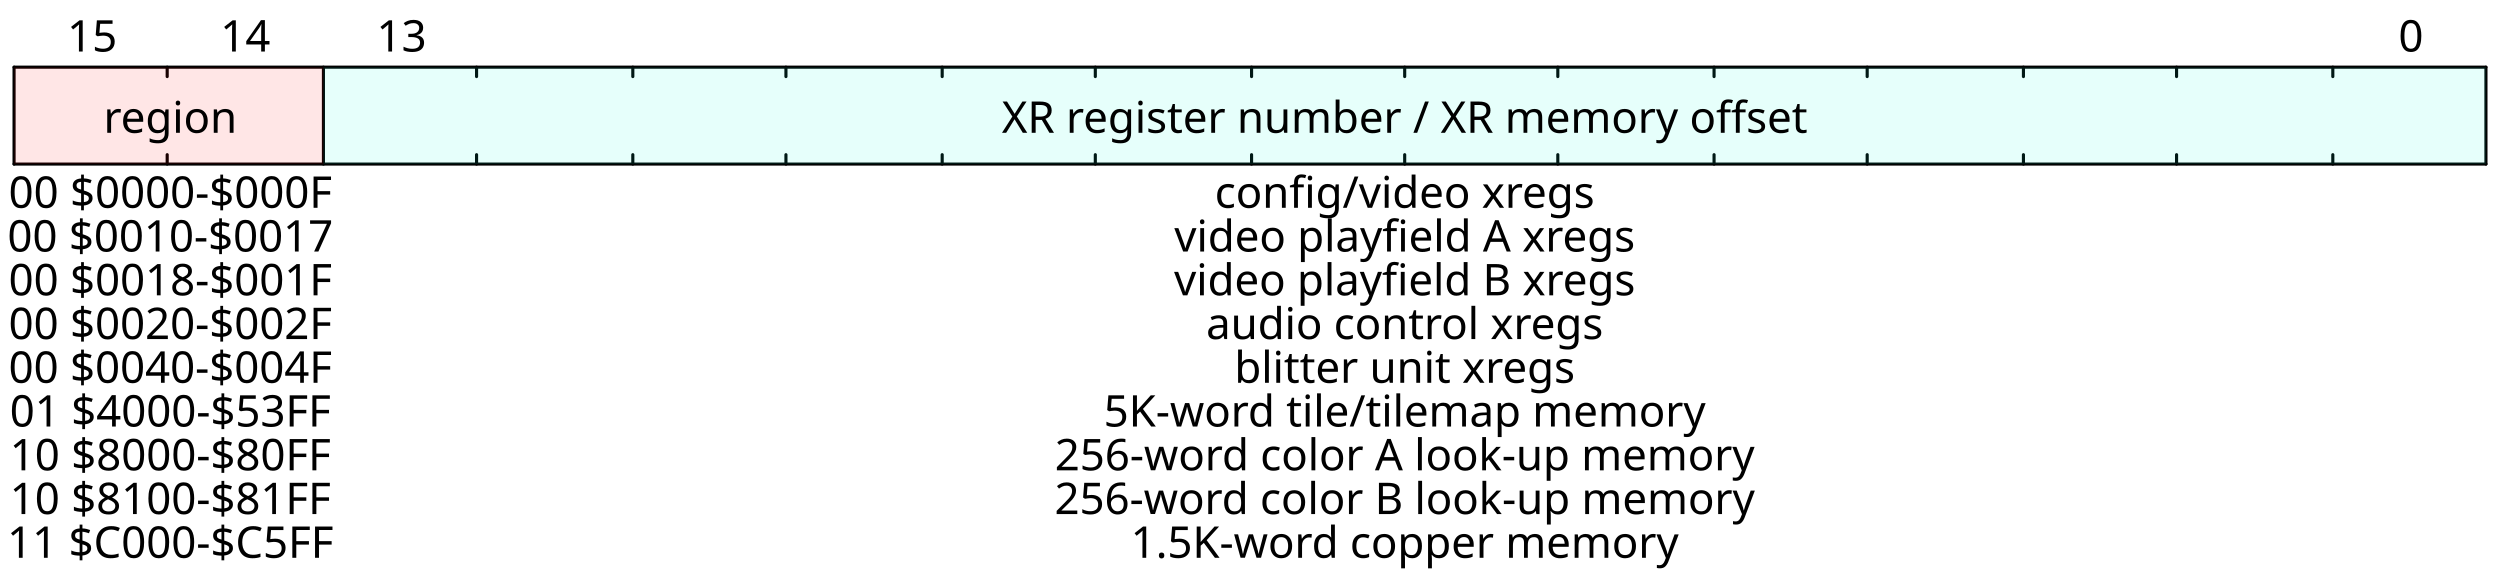
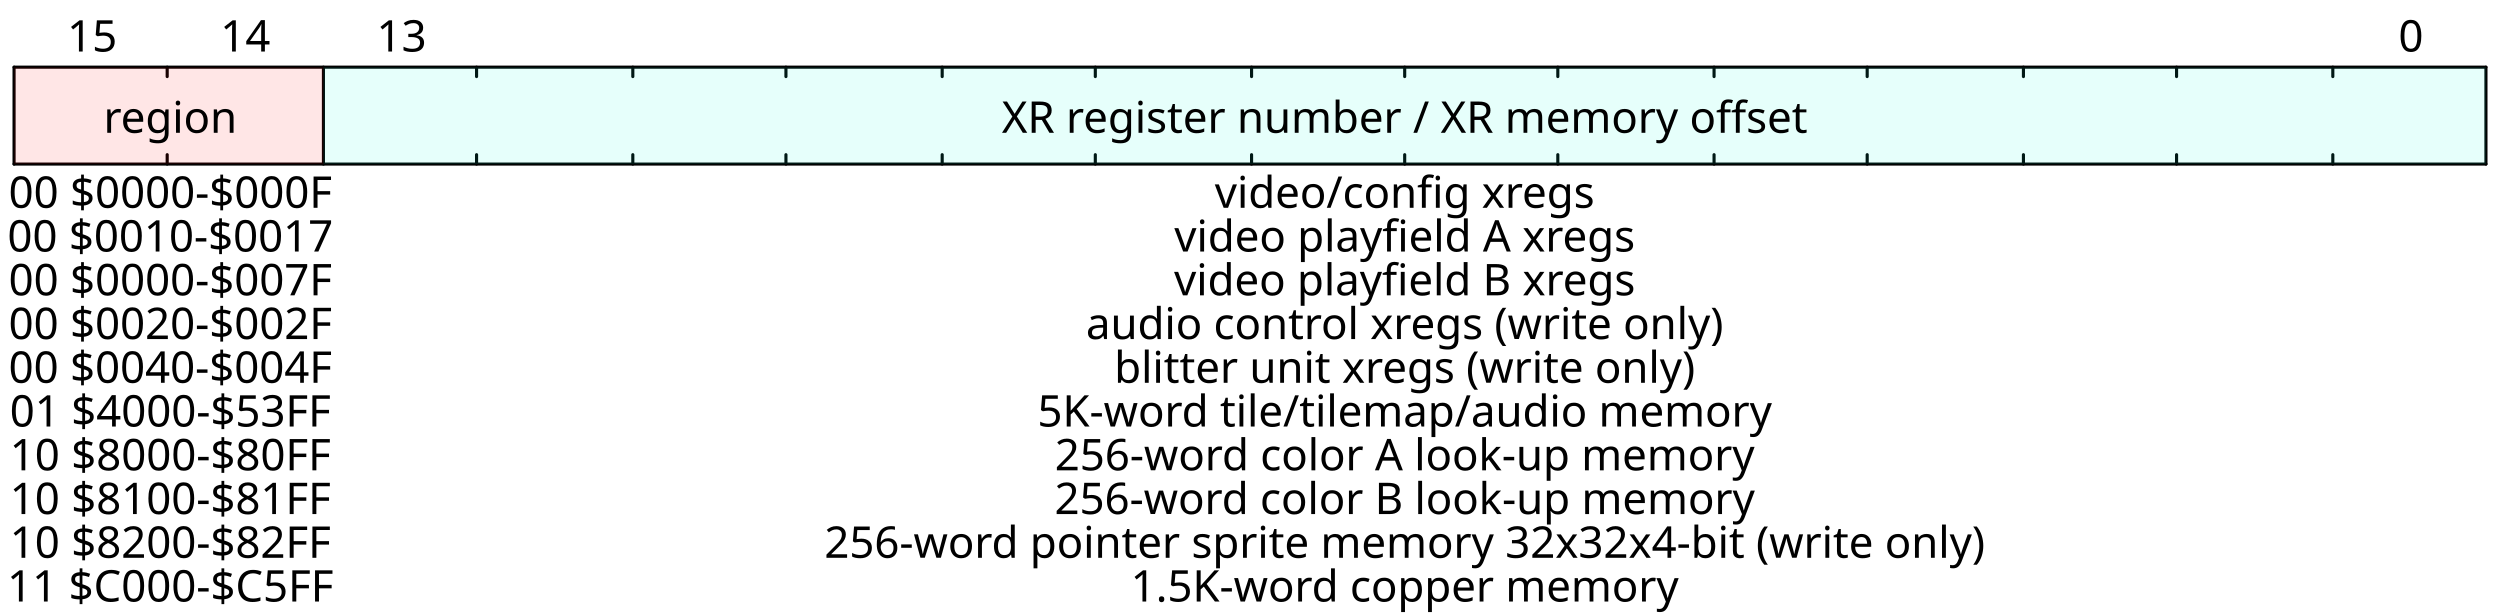
- <svg xmlns="http://www.w3.org/2000/svg" width="800" height="182" style="background-color:white" viewBox="0 0 800 182" class="WaveDrom">
+ <svg xmlns="http://www.w3.org/2000/svg" width="800" height="196" viewBox="0 0 800 196" class="WaveDrom">
  <g transform="translate(0.5,0.5)" text-anchor="middle" font-size="14" font-family="sans-serif" font-weight="normal">
    <g transform="translate(4,21)">
      <g stroke="black" stroke-width="1" stroke-linecap="round">
        <line x2="791" />
        <line y2="31" />
        <line x2="791" y1="31" y2="31" />
        <line x1="791" x2="791" y2="31" />
        <line x1="742" x2="742" y2="3" />
        <line x1="742" x2="742" y1="31" y2="28" />
        <line x1="692" x2="692" y2="3" />
        <line x1="692" x2="692" y1="31" y2="28" />
        <line x1="643" x2="643" y2="3" />
        <line x1="643" x2="643" y1="31" y2="28" />
        <line x1="593" x2="593" y2="3" />
        <line x1="593" x2="593" y1="31" y2="28" />
        <line x1="544" x2="544" y2="3" />
        <line x1="544" x2="544" y1="31" y2="28" />
        <line x1="494" x2="494" y2="3" />
        <line x1="494" x2="494" y1="31" y2="28" />
        <line x1="445" x2="445" y2="3" />
        <line x1="445" x2="445" y1="31" y2="28" />
        <line x1="396" x2="396" y2="3" />
        <line x1="396" x2="396" y1="31" y2="28" />
        <line x1="346" x2="346" y2="3" />
        <line x1="346" x2="346" y1="31" y2="28" />
        <line x1="297" x2="297" y2="3" />
        <line x1="297" x2="297" y1="31" y2="28" />
        <line x1="247" x2="247" y2="3" />
        <line x1="247" x2="247" y1="31" y2="28" />
        <line x1="198" x2="198" y2="3" />
        <line x1="198" x2="198" y1="31" y2="28" />
        <line x1="148" x2="148" y2="3" />
        <line x1="148" x2="148" y1="31" y2="28" />
        <line x1="99" x2="99" y2="31" />
        <line x1="49" x2="49" y2="3" />
        <line x1="49" x2="49" y1="31" y2="28" />
      </g>
      <g>
        <g>
          <rect x="99" width="692" height="31" field="XR register number / XR memory offset" style="fill-opacity:0.1;fill:hsl(170,100%,50%)" />
          <rect width="99" height="31" field="region" style="fill-opacity:0.1;fill:hsl(0,100%,50%)" />
        </g>
        <g transform="translate(25,-11)">
          <g transform="translate(742)">
            <text y="6">0</text>
          </g>
          <g transform="translate(99)">
            <text y="6">13</text>
          </g>
          <g transform="translate(49)">
            <text y="6">14</text>
          </g>
          <g transform="translate(0)">
            <text y="6">15</text>
          </g>
        </g>
        <g transform="translate(25,15)">
          <g transform="translate(420)">
            <text y="6">
              <tspan>XR register number / XR memory offset</tspan>
            </text>
          </g>
          <g transform="translate(25)">
            <text y="6">
              <tspan>region</tspan>
            </text>
          </g>
        </g>
        <g transform="translate(25,39)">
          <g>
            <g transform="translate(420)">
              <text y="6">
-                 <tspan>config/video xregs</tspan>
+                 <tspan>video/config xregs</tspan>
              </text>
            </g>
            <g transform="translate(420,14)">
              <text y="6">
                <tspan>video playfield A xregs</tspan>
              </text>
            </g>
            <g transform="translate(420,28)">
              <text y="6">
                <tspan>video playfield B xregs</tspan>
              </text>
            </g>
            <g transform="translate(420,42)">
              <text y="6">
-                 <tspan>audio control xregs</tspan>
+                 <tspan>audio control xregs (write only)</tspan>
              </text>
            </g>
            <g transform="translate(420,56)">
              <text y="6">
-                 <tspan>blitter unit xregs</tspan>
+                 <tspan>blitter unit xregs (write only)</tspan>
              </text>
            </g>
            <g transform="translate(420,70)">
              <text y="6">
-                 <tspan>5K-word tile/tilemap memory</tspan>
+                 <tspan>5K-word tile/tilemap/audio memory</tspan>
              </text>
            </g>
            <g transform="translate(420,84)">
              <text y="6">
                <tspan>256-word color A look-up memory</tspan>
              </text>
            </g>
            <g transform="translate(420,98)">
              <text y="6">
                <tspan>256-word color B look-up memory</tspan>
              </text>
            </g>
            <g transform="translate(420,112)">
+               <text y="6">
+                 <tspan>256-word pointer sprite memory 32x32x4-bit (write only)</tspan>
+               </text>
+             </g>
+             <g transform="translate(420,126)">
              <text y="6">
                <tspan>1.5K-word copper memory</tspan>
              </text>
            </g>
          </g>
          <g>
            <g transform="translate(25)">
              <text y="6">
                <tspan>00 $0000-$000F</tspan>
              </text>
            </g>
            <g transform="translate(25,14)">
              <text y="6">
                <tspan>00 $0010-$0017</tspan>
              </text>
            </g>
            <g transform="translate(25,28)">
              <text y="6">
-                 <tspan>00 $0018-$001F</tspan>
+                 <tspan>00 $0000-$007F</tspan>
              </text>
            </g>
            <g transform="translate(25,42)">
              <text y="6">
                <tspan>00 $0020-$002F</tspan>
              </text>
            </g>
            <g transform="translate(25,56)">
              <text y="6">
                <tspan>00 $0040-$004F</tspan>
              </text>
            </g>
            <g transform="translate(25,70)">
              <text y="6">
                <tspan>01 $4000-$53FF</tspan>
              </text>
            </g>
            <g transform="translate(25,84)">
              <text y="6">
                <tspan>10 $8000-$80FF</tspan>
              </text>
            </g>
            <g transform="translate(25,98)">
              <text y="6">
                <tspan>10 $8100-$81FF</tspan>
              </text>
            </g>
            <g transform="translate(25,112)">
              <text y="6">
+                 <tspan>10 $8200-$82FF</tspan>
+               </text>
+             </g>
+             <g transform="translate(25,126)">
+               <text y="6">
                <tspan>11 $C000-$C5FF</tspan>
              </text>
            </g>
          </g>
        </g>
      </g>
    </g>
  </g>
</svg>
